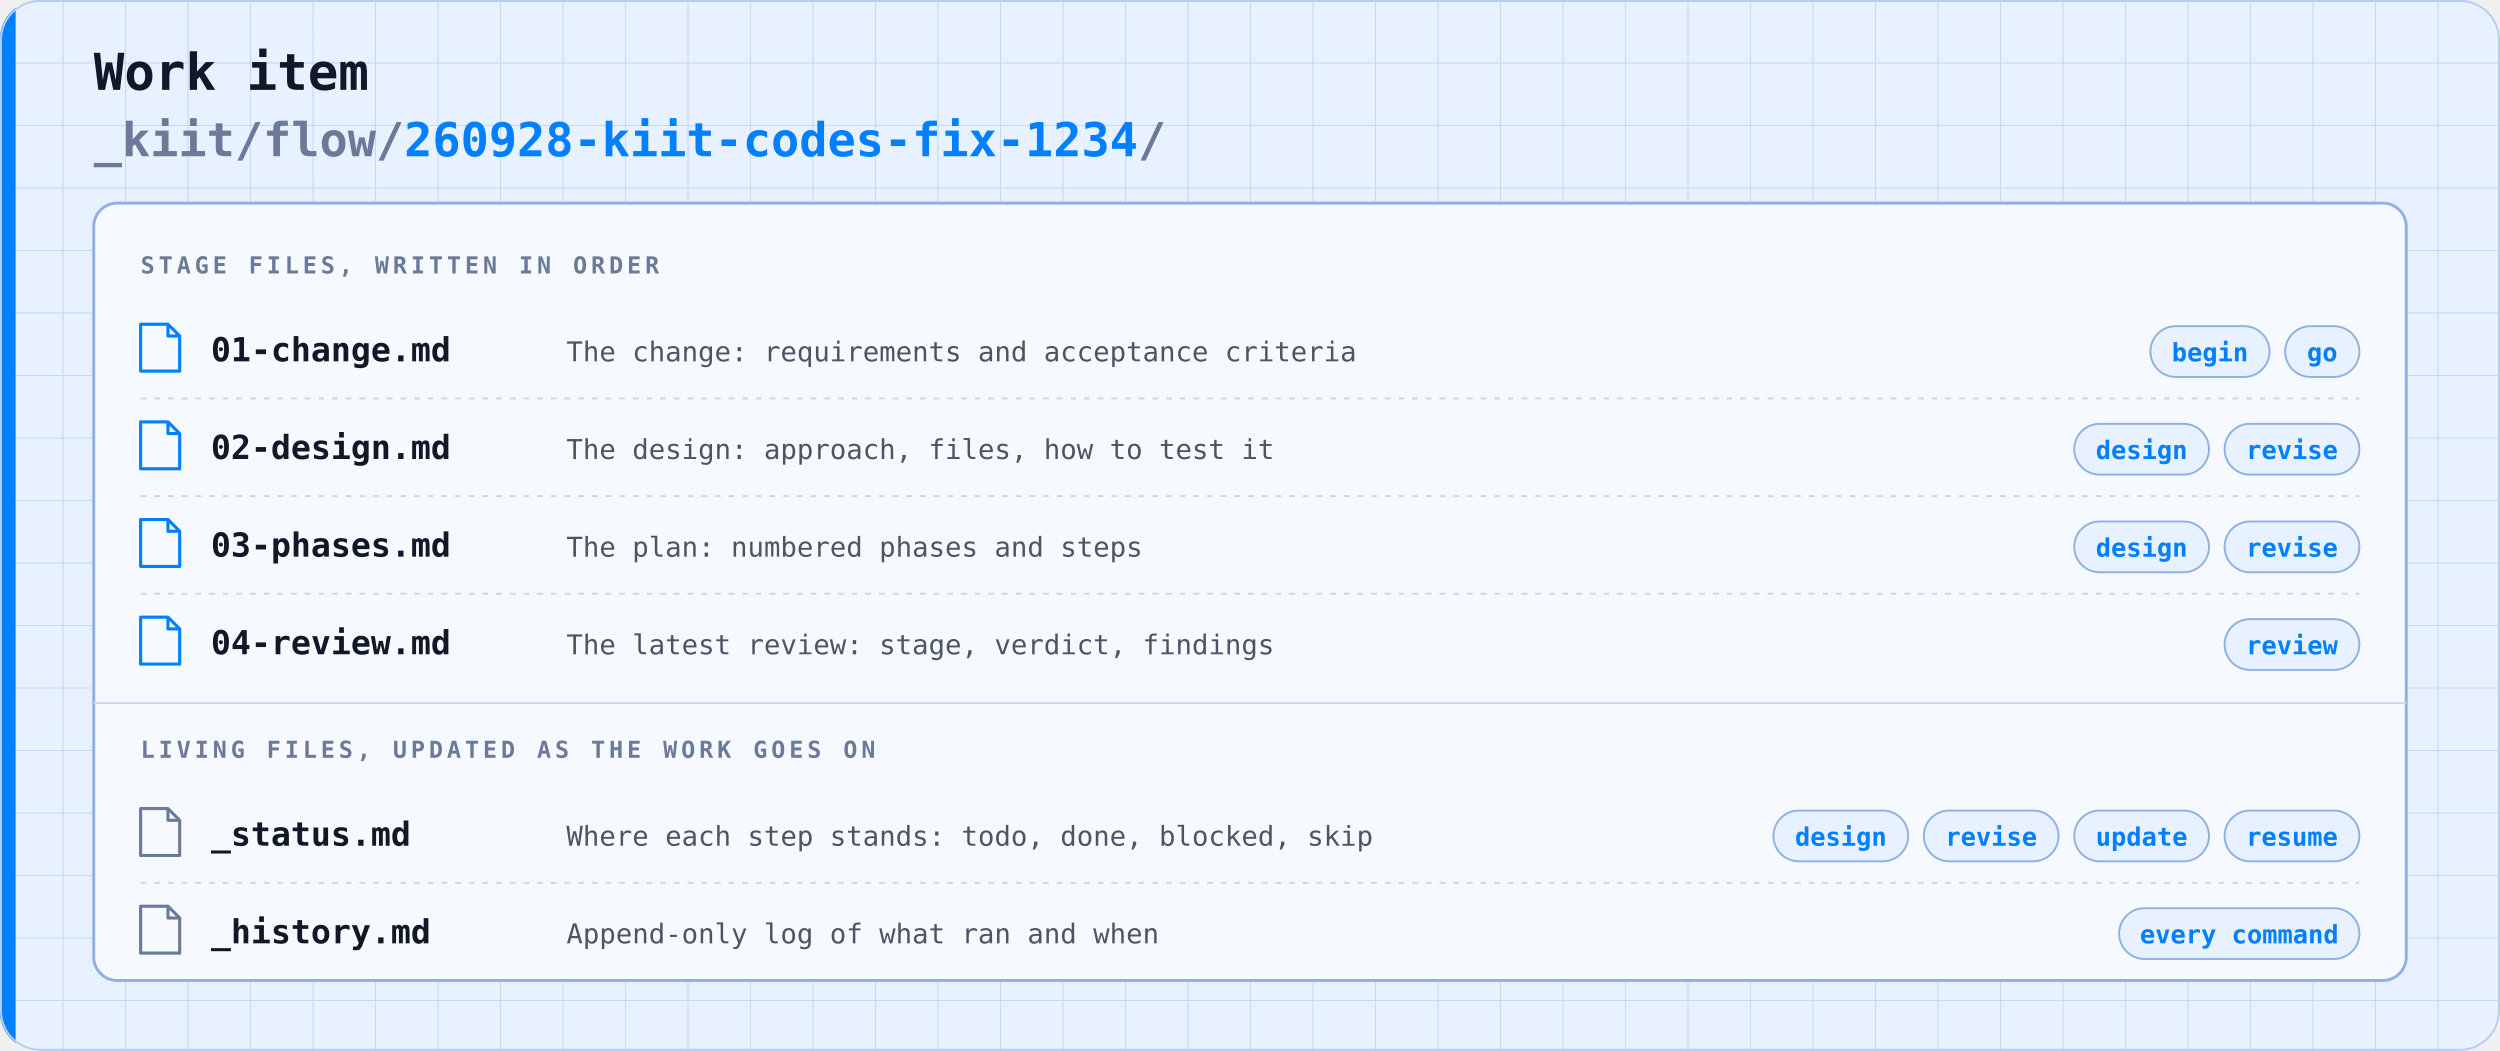
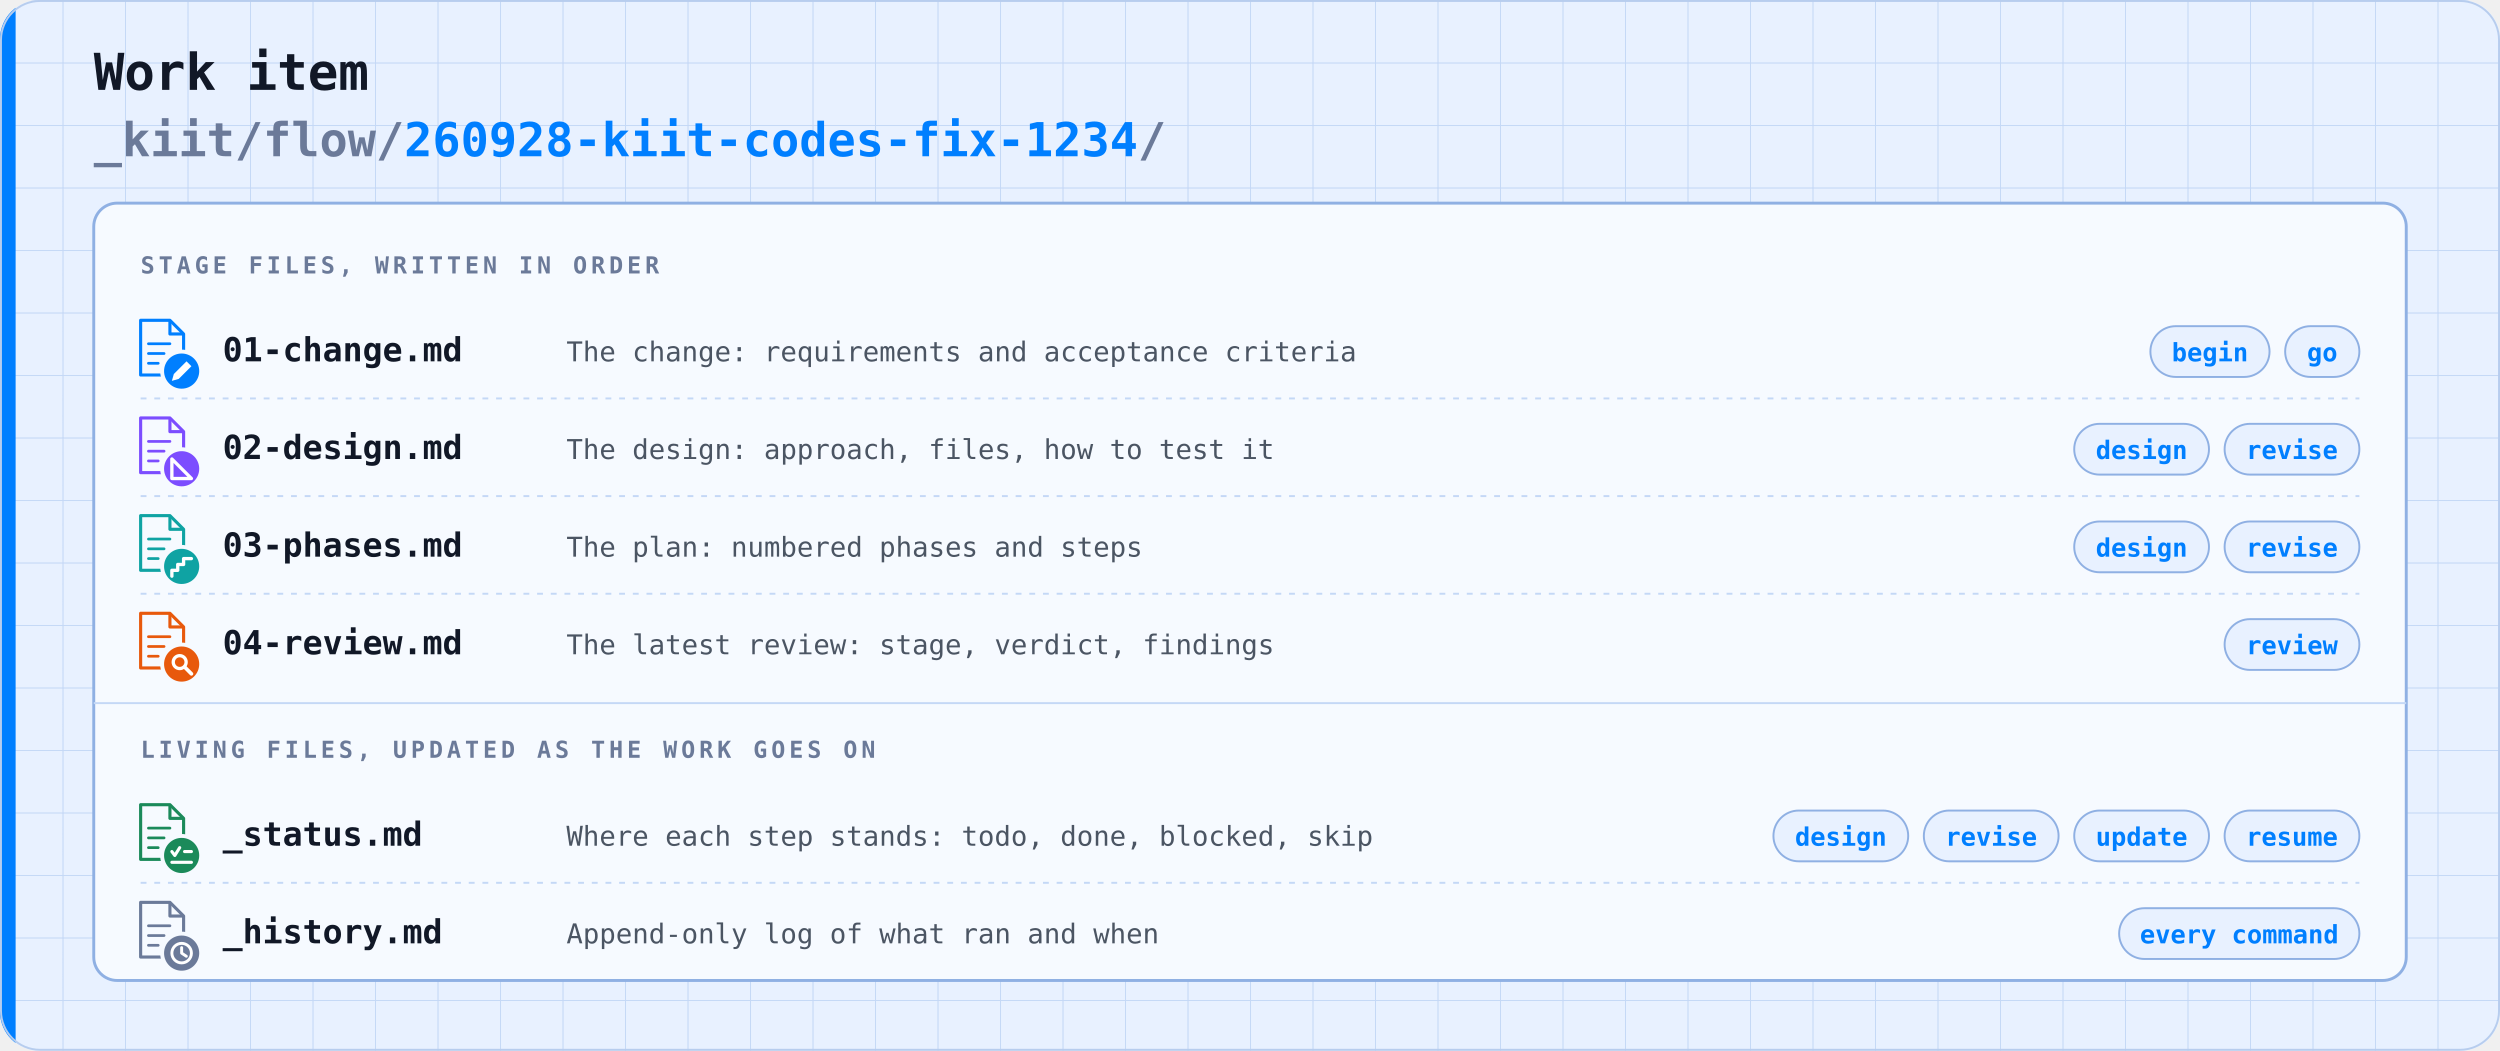
<svg xmlns="http://www.w3.org/2000/svg" width="1280" height="538" viewBox="0 0 1280 538" role="img" aria-label="Work item: 260928-kiit-codes-fix-1234">
  <defs>
    <pattern id="grid" width="32" height="32" patternUnits="userSpaceOnUse">
      <path d="M32 0H0V32" fill="none" stroke="#C4D8F6" stroke-width="1" />
    </pattern>
    <clipPath id="frame">
      <rect width="1280" height="538" rx="20" />
    </clipPath>
  </defs>
  <g clip-path="url(#frame)">
    <rect width="1280" height="538" fill="#E8F1FF" />
    <rect width="1280" height="538" fill="url(#grid)" />
    <rect x="0" y="0" width="8" height="538" fill="#007FFF" />
  </g>
  <rect x="0.5" y="0.5" width="1279" height="537" rx="20" fill="none" stroke="#B7CDEE" />
  <g font-family="ui-monospace, SFMono-Regular, Menlo, Consolas, 'DejaVu Sans Mono', monospace">
    <text x="48" y="46" font-size="26" font-weight="700" fill="#111827">Work item</text>
    <text x="48" y="80" font-size="24" font-weight="700" fill="#6B7A99">_kiit/flow/<tspan fill="#007FFF">260928-kiit-codes-fix-1234</tspan>/</text>
    <rect x="48" y="104" width="1184" height="398" rx="12" fill="#F6FAFF" stroke="#8FB0E3" stroke-width="1.5" />
    <text x="72" y="140" font-size="12" font-weight="700" fill="#6B7A99" letter-spacing="2">STAGE FILES, WRITTEN IN ORDER</text>
-     <path d="M72 166 H86 L92 172 V190 H72 Z" fill="#F6FAFF" stroke="#007FFF" stroke-width="1.6" stroke-linejoin="round" />
-     <path d="M86 166 V172 H92" fill="none" stroke="#007FFF" stroke-width="1.6" stroke-linejoin="round" />
-     <text x="108" y="185" font-size="17" font-weight="700" fill="#111827">01-change.md</text>
+     <path d="M72 164 H87 L94 171 V192 H72 Z" fill="#F6FAFF" stroke="#007FFF" stroke-width="1.6" stroke-linejoin="round" />
+     <path d="M87 164 V171 H94" fill="none" stroke="#007FFF" stroke-width="1.6" stroke-linejoin="round" />
+     <line x1="76" y1="176" x2="87" y2="176" stroke="#007FFF" stroke-width="1.4" stroke-linecap="round" />
+     <line x1="76" y1="181" x2="84" y2="181" stroke="#007FFF" stroke-width="1.4" stroke-linecap="round" />
+     <line x1="76" y1="186" x2="81" y2="186" stroke="#007FFF" stroke-width="1.4" stroke-linecap="round" />
+     <circle cx="93" cy="190" r="10" fill="#007FFF" stroke="#F6FAFF" stroke-width="2" />
+     <g transform="translate(93 190)">
+       <polygon points="-5,5 -4,1.5 2.5,-5 5,-2.5 -1.5,4" fill="#FFFFFF" />
+     </g>
+     <text x="114" y="185" font-size="17" font-weight="700" fill="#111827">01-change.md</text>
    <text x="290" y="185" font-size="14" fill="#4B5563">The change: requirements and acceptance criteria</text>
    <rect x="1170" y="167" width="38" height="26" rx="13" fill="#E8F1FF" stroke="#8FB0E3" />
    <text x="1189" y="185" font-size="13" font-weight="700" fill="#007FFF" text-anchor="middle">go</text>
    <rect x="1101" y="167" width="61" height="26" rx="13" fill="#E8F1FF" stroke="#8FB0E3" />
    <text x="1131.5" y="185" font-size="13" font-weight="700" fill="#007FFF" text-anchor="middle">begin</text>
    <line x1="72" y1="204" x2="1208" y2="204" stroke="#C4D8F6" stroke-dasharray="3 4" />
-     <path d="M72 216 H86 L92 222 V240 H72 Z" fill="#F6FAFF" stroke="#007FFF" stroke-width="1.6" stroke-linejoin="round" />
-     <path d="M86 216 V222 H92" fill="none" stroke="#007FFF" stroke-width="1.6" stroke-linejoin="round" />
-     <text x="108" y="235" font-size="17" font-weight="700" fill="#111827">02-design.md</text>
+     <path d="M72 214 H87 L94 221 V242 H72 Z" fill="#F6FAFF" stroke="#7C4DFF" stroke-width="1.6" stroke-linejoin="round" />
+     <path d="M87 214 V221 H94" fill="none" stroke="#7C4DFF" stroke-width="1.6" stroke-linejoin="round" />
+     <line x1="76" y1="226" x2="87" y2="226" stroke="#7C4DFF" stroke-width="1.4" stroke-linecap="round" />
+     <line x1="76" y1="231" x2="84" y2="231" stroke="#7C4DFF" stroke-width="1.4" stroke-linecap="round" />
+     <line x1="76" y1="236" x2="81" y2="236" stroke="#7C4DFF" stroke-width="1.4" stroke-linecap="round" />
+     <circle cx="93" cy="240" r="10" fill="#7C4DFF" stroke="#F6FAFF" stroke-width="2" />
+     <g transform="translate(93 240)">
+       <polygon points="-5,5 5,5 -5,-5" fill="none" stroke="#FFFFFF" stroke-width="1.7" stroke-linejoin="round" />
+     </g>
+     <text x="114" y="235" font-size="17" font-weight="700" fill="#111827">02-design.md</text>
    <text x="290" y="235" font-size="14" fill="#4B5563">The design: approach, files, how to test it</text>
    <rect x="1139" y="217" width="69" height="26" rx="13" fill="#E8F1FF" stroke="#8FB0E3" />
    <text x="1173.5" y="235" font-size="13" font-weight="700" fill="#007FFF" text-anchor="middle">revise</text>
    <rect x="1062" y="217" width="69" height="26" rx="13" fill="#E8F1FF" stroke="#8FB0E3" />
    <text x="1096.5" y="235" font-size="13" font-weight="700" fill="#007FFF" text-anchor="middle">design</text>
    <line x1="72" y1="254" x2="1208" y2="254" stroke="#C4D8F6" stroke-dasharray="3 4" />
-     <path d="M72 266 H86 L92 272 V290 H72 Z" fill="#F6FAFF" stroke="#007FFF" stroke-width="1.6" stroke-linejoin="round" />
-     <path d="M86 266 V272 H92" fill="none" stroke="#007FFF" stroke-width="1.6" stroke-linejoin="round" />
-     <text x="108" y="285" font-size="17" font-weight="700" fill="#111827">03-phases.md</text>
+     <path d="M72 264 H87 L94 271 V292 H72 Z" fill="#F6FAFF" stroke="#0FA3A3" stroke-width="1.6" stroke-linejoin="round" />
+     <path d="M87 264 V271 H94" fill="none" stroke="#0FA3A3" stroke-width="1.6" stroke-linejoin="round" />
+     <line x1="76" y1="276" x2="87" y2="276" stroke="#0FA3A3" stroke-width="1.4" stroke-linecap="round" />
+     <line x1="76" y1="281" x2="84" y2="281" stroke="#0FA3A3" stroke-width="1.4" stroke-linecap="round" />
+     <line x1="76" y1="286" x2="81" y2="286" stroke="#0FA3A3" stroke-width="1.4" stroke-linecap="round" />
+     <circle cx="93" cy="290" r="10" fill="#0FA3A3" stroke="#F6FAFF" stroke-width="2" />
+     <g transform="translate(93 290)">
+       <polyline points="-5,5 -5,2 -2,2 -2,-1 1,-1 1,-4 5,-4" fill="none" stroke="#FFFFFF" stroke-width="1.7" stroke-linejoin="round" stroke-linecap="round" />
+     </g>
+     <text x="114" y="285" font-size="17" font-weight="700" fill="#111827">03-phases.md</text>
    <text x="290" y="285" font-size="14" fill="#4B5563">The plan: numbered phases and steps</text>
    <rect x="1139" y="267" width="69" height="26" rx="13" fill="#E8F1FF" stroke="#8FB0E3" />
    <text x="1173.5" y="285" font-size="13" font-weight="700" fill="#007FFF" text-anchor="middle">revise</text>
    <rect x="1062" y="267" width="69" height="26" rx="13" fill="#E8F1FF" stroke="#8FB0E3" />
    <text x="1096.5" y="285" font-size="13" font-weight="700" fill="#007FFF" text-anchor="middle">design</text>
    <line x1="72" y1="304" x2="1208" y2="304" stroke="#C4D8F6" stroke-dasharray="3 4" />
-     <path d="M72 316 H86 L92 322 V340 H72 Z" fill="#F6FAFF" stroke="#007FFF" stroke-width="1.6" stroke-linejoin="round" />
-     <path d="M86 316 V322 H92" fill="none" stroke="#007FFF" stroke-width="1.6" stroke-linejoin="round" />
-     <text x="108" y="335" font-size="17" font-weight="700" fill="#111827">04-review.md</text>
+     <path d="M72 314 H87 L94 321 V342 H72 Z" fill="#F6FAFF" stroke="#E8590C" stroke-width="1.6" stroke-linejoin="round" />
+     <path d="M87 314 V321 H94" fill="none" stroke="#E8590C" stroke-width="1.6" stroke-linejoin="round" />
+     <line x1="76" y1="326" x2="87" y2="326" stroke="#E8590C" stroke-width="1.4" stroke-linecap="round" />
+     <line x1="76" y1="331" x2="84" y2="331" stroke="#E8590C" stroke-width="1.4" stroke-linecap="round" />
+     <line x1="76" y1="336" x2="81" y2="336" stroke="#E8590C" stroke-width="1.4" stroke-linecap="round" />
+     <circle cx="93" cy="340" r="10" fill="#E8590C" stroke="#F6FAFF" stroke-width="2" />
+     <g transform="translate(93 340)">
+       <circle cx="-1" cy="-1" r="3.3" fill="none" stroke="#FFFFFF" stroke-width="1.7" />
+       <line x1="1.6" y1="1.6" x2="5" y2="5" stroke="#FFFFFF" stroke-width="1.9" stroke-linecap="round" />
+     </g>
+     <text x="114" y="335" font-size="17" font-weight="700" fill="#111827">04-review.md</text>
    <text x="290" y="335" font-size="14" fill="#4B5563">The latest review: stage, verdict, findings</text>
    <rect x="1139" y="317" width="69" height="26" rx="13" fill="#E8F1FF" stroke="#8FB0E3" />
    <text x="1173.5" y="335" font-size="13" font-weight="700" fill="#007FFF" text-anchor="middle">review</text>
    <line x1="48" y1="360" x2="1232" y2="360" stroke="#C4D8F6" />
    <text x="72" y="388" font-size="12" font-weight="700" fill="#6B7A99" letter-spacing="2">LIVING FILES, UPDATED AS THE WORK GOES ON</text>
-     <path d="M72 414 H86 L92 420 V438 H72 Z" fill="#F6FAFF" stroke="#6B7A99" stroke-width="1.6" stroke-linejoin="round" />
-     <path d="M86 414 V420 H92" fill="none" stroke="#6B7A99" stroke-width="1.6" stroke-linejoin="round" />
-     <text x="108" y="433" font-size="17" font-weight="700" fill="#111827">_status.md</text>
+     <path d="M72 412 H87 L94 419 V440 H72 Z" fill="#F6FAFF" stroke="#1B8A5A" stroke-width="1.6" stroke-linejoin="round" />
+     <path d="M87 412 V419 H94" fill="none" stroke="#1B8A5A" stroke-width="1.6" stroke-linejoin="round" />
+     <line x1="76" y1="424" x2="87" y2="424" stroke="#1B8A5A" stroke-width="1.4" stroke-linecap="round" />
+     <line x1="76" y1="429" x2="84" y2="429" stroke="#1B8A5A" stroke-width="1.4" stroke-linecap="round" />
+     <line x1="76" y1="434" x2="81" y2="434" stroke="#1B8A5A" stroke-width="1.4" stroke-linecap="round" />
+     <circle cx="93" cy="438" r="10" fill="#1B8A5A" stroke="#F6FAFF" stroke-width="2" />
+     <g transform="translate(93 438)">
+       <polyline points="-5,-2 -3.5,0 -1,-4" fill="none" stroke="#FFFFFF" stroke-width="1.6" stroke-linecap="round" stroke-linejoin="round" />
+       <line x1="1.5" y1="-2" x2="5" y2="-2" stroke="#FFFFFF" stroke-width="1.6" stroke-linecap="round" />
+       <line x1="-5" y1="3.5" x2="5" y2="3.5" stroke="#FFFFFF" stroke-width="1.6" stroke-linecap="round" />
+     </g>
+     <text x="114" y="433" font-size="17" font-weight="700" fill="#111827">_status.md</text>
    <text x="290" y="433" font-size="14" fill="#4B5563">Where each step stands: todo, done, blocked, skip</text>
    <rect x="1139" y="415" width="69" height="26" rx="13" fill="#E8F1FF" stroke="#8FB0E3" />
    <text x="1173.5" y="433" font-size="13" font-weight="700" fill="#007FFF" text-anchor="middle">resume</text>
    <rect x="1062" y="415" width="69" height="26" rx="13" fill="#E8F1FF" stroke="#8FB0E3" />
    <text x="1096.5" y="433" font-size="13" font-weight="700" fill="#007FFF" text-anchor="middle">update</text>
    <rect x="985" y="415" width="69" height="26" rx="13" fill="#E8F1FF" stroke="#8FB0E3" />
    <text x="1019.5" y="433" font-size="13" font-weight="700" fill="#007FFF" text-anchor="middle">revise</text>
    <rect x="908" y="415" width="69" height="26" rx="13" fill="#E8F1FF" stroke="#8FB0E3" />
    <text x="942.5" y="433" font-size="13" font-weight="700" fill="#007FFF" text-anchor="middle">design</text>
    <line x1="72" y1="452" x2="1208" y2="452" stroke="#C4D8F6" stroke-dasharray="3 4" />
-     <path d="M72 464 H86 L92 470 V488 H72 Z" fill="#F6FAFF" stroke="#6B7A99" stroke-width="1.6" stroke-linejoin="round" />
-     <path d="M86 464 V470 H92" fill="none" stroke="#6B7A99" stroke-width="1.6" stroke-linejoin="round" />
-     <text x="108" y="483" font-size="17" font-weight="700" fill="#111827">_history.md</text>
+     <path d="M72 462 H87 L94 469 V490 H72 Z" fill="#F6FAFF" stroke="#6B7A99" stroke-width="1.6" stroke-linejoin="round" />
+     <path d="M87 462 V469 H94" fill="none" stroke="#6B7A99" stroke-width="1.6" stroke-linejoin="round" />
+     <line x1="76" y1="474" x2="87" y2="474" stroke="#6B7A99" stroke-width="1.4" stroke-linecap="round" />
+     <line x1="76" y1="479" x2="84" y2="479" stroke="#6B7A99" stroke-width="1.4" stroke-linecap="round" />
+     <line x1="76" y1="484" x2="81" y2="484" stroke="#6B7A99" stroke-width="1.4" stroke-linecap="round" />
+     <circle cx="93" cy="488" r="10" fill="#6B7A99" stroke="#F6FAFF" stroke-width="2" />
+     <g transform="translate(93 488)">
+       <circle cx="0" cy="0" r="5" fill="none" stroke="#FFFFFF" stroke-width="1.5" />
+       <polyline points="0,-2.8 0,0 2.4,1.6" fill="none" stroke="#FFFFFF" stroke-width="1.5" stroke-linecap="round" stroke-linejoin="round" />
+     </g>
+     <text x="114" y="483" font-size="17" font-weight="700" fill="#111827">_history.md</text>
    <text x="290" y="483" font-size="14" fill="#4B5563">Append-only log of what ran and when</text>
    <rect x="1085" y="465" width="123" height="26" rx="13" fill="#E8F1FF" stroke="#8FB0E3" />
    <text x="1146.5" y="483" font-size="13" font-weight="700" fill="#007FFF" text-anchor="middle">every command</text>
  </g>
</svg>
